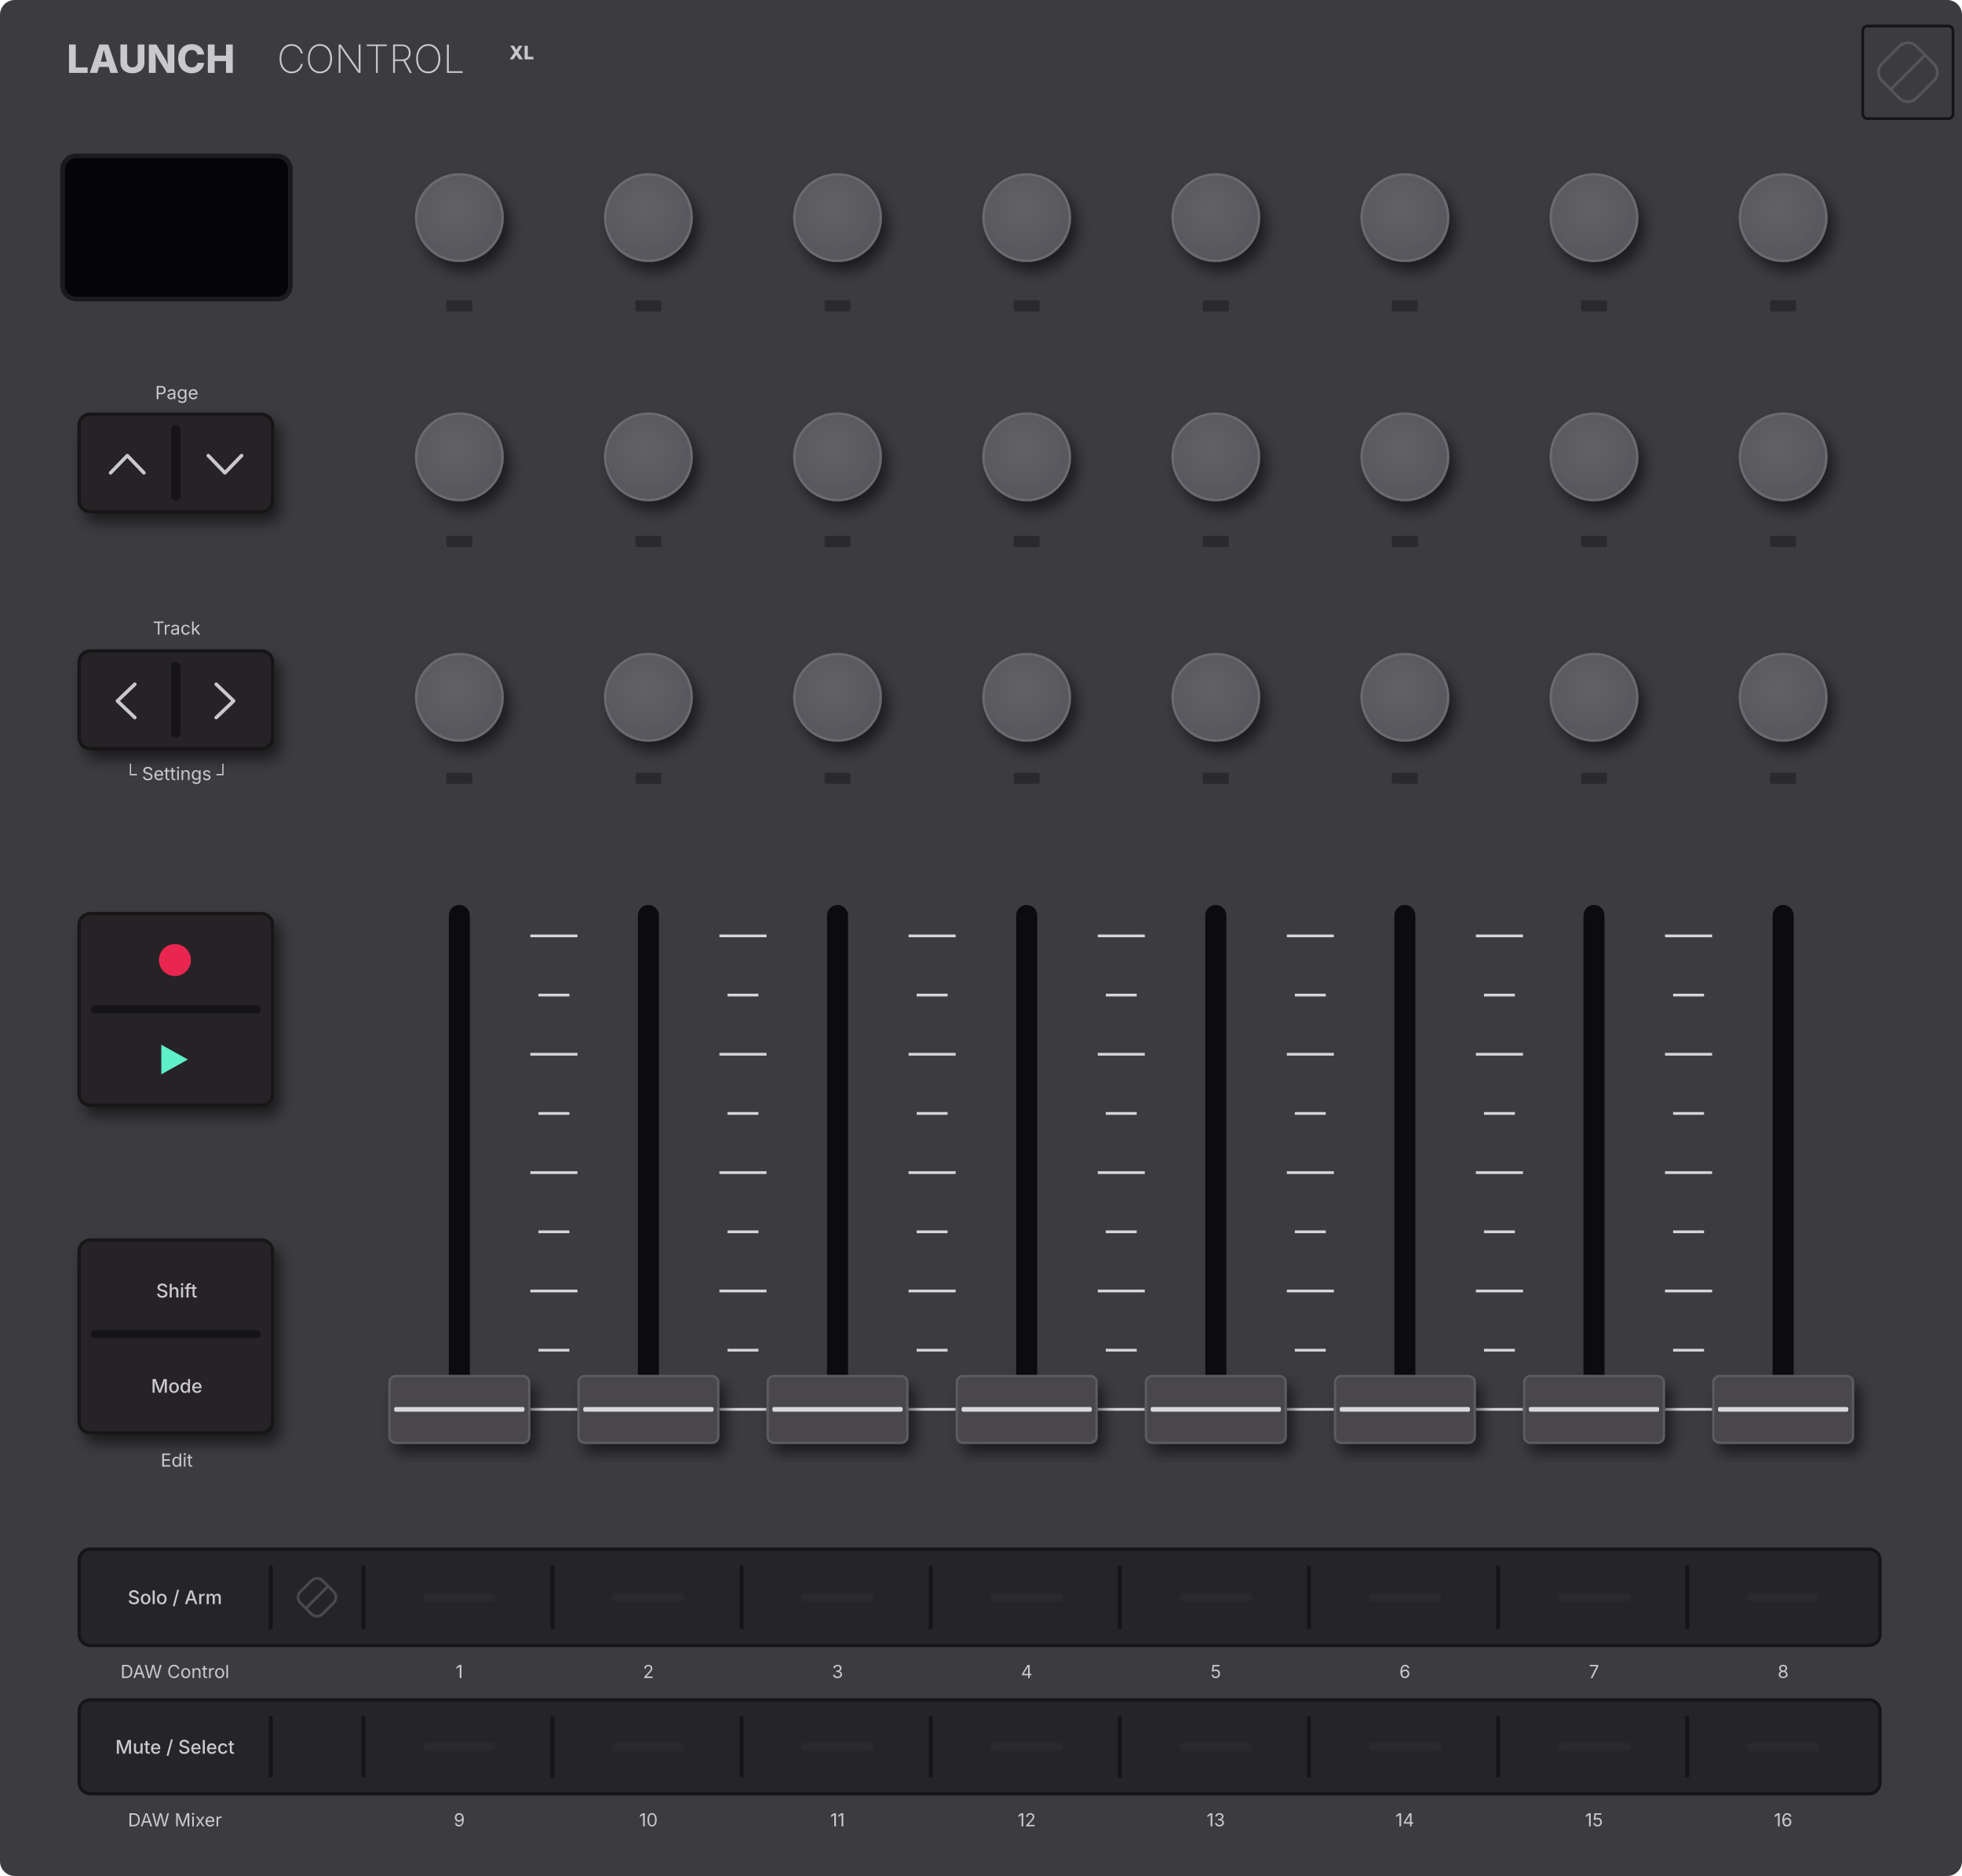
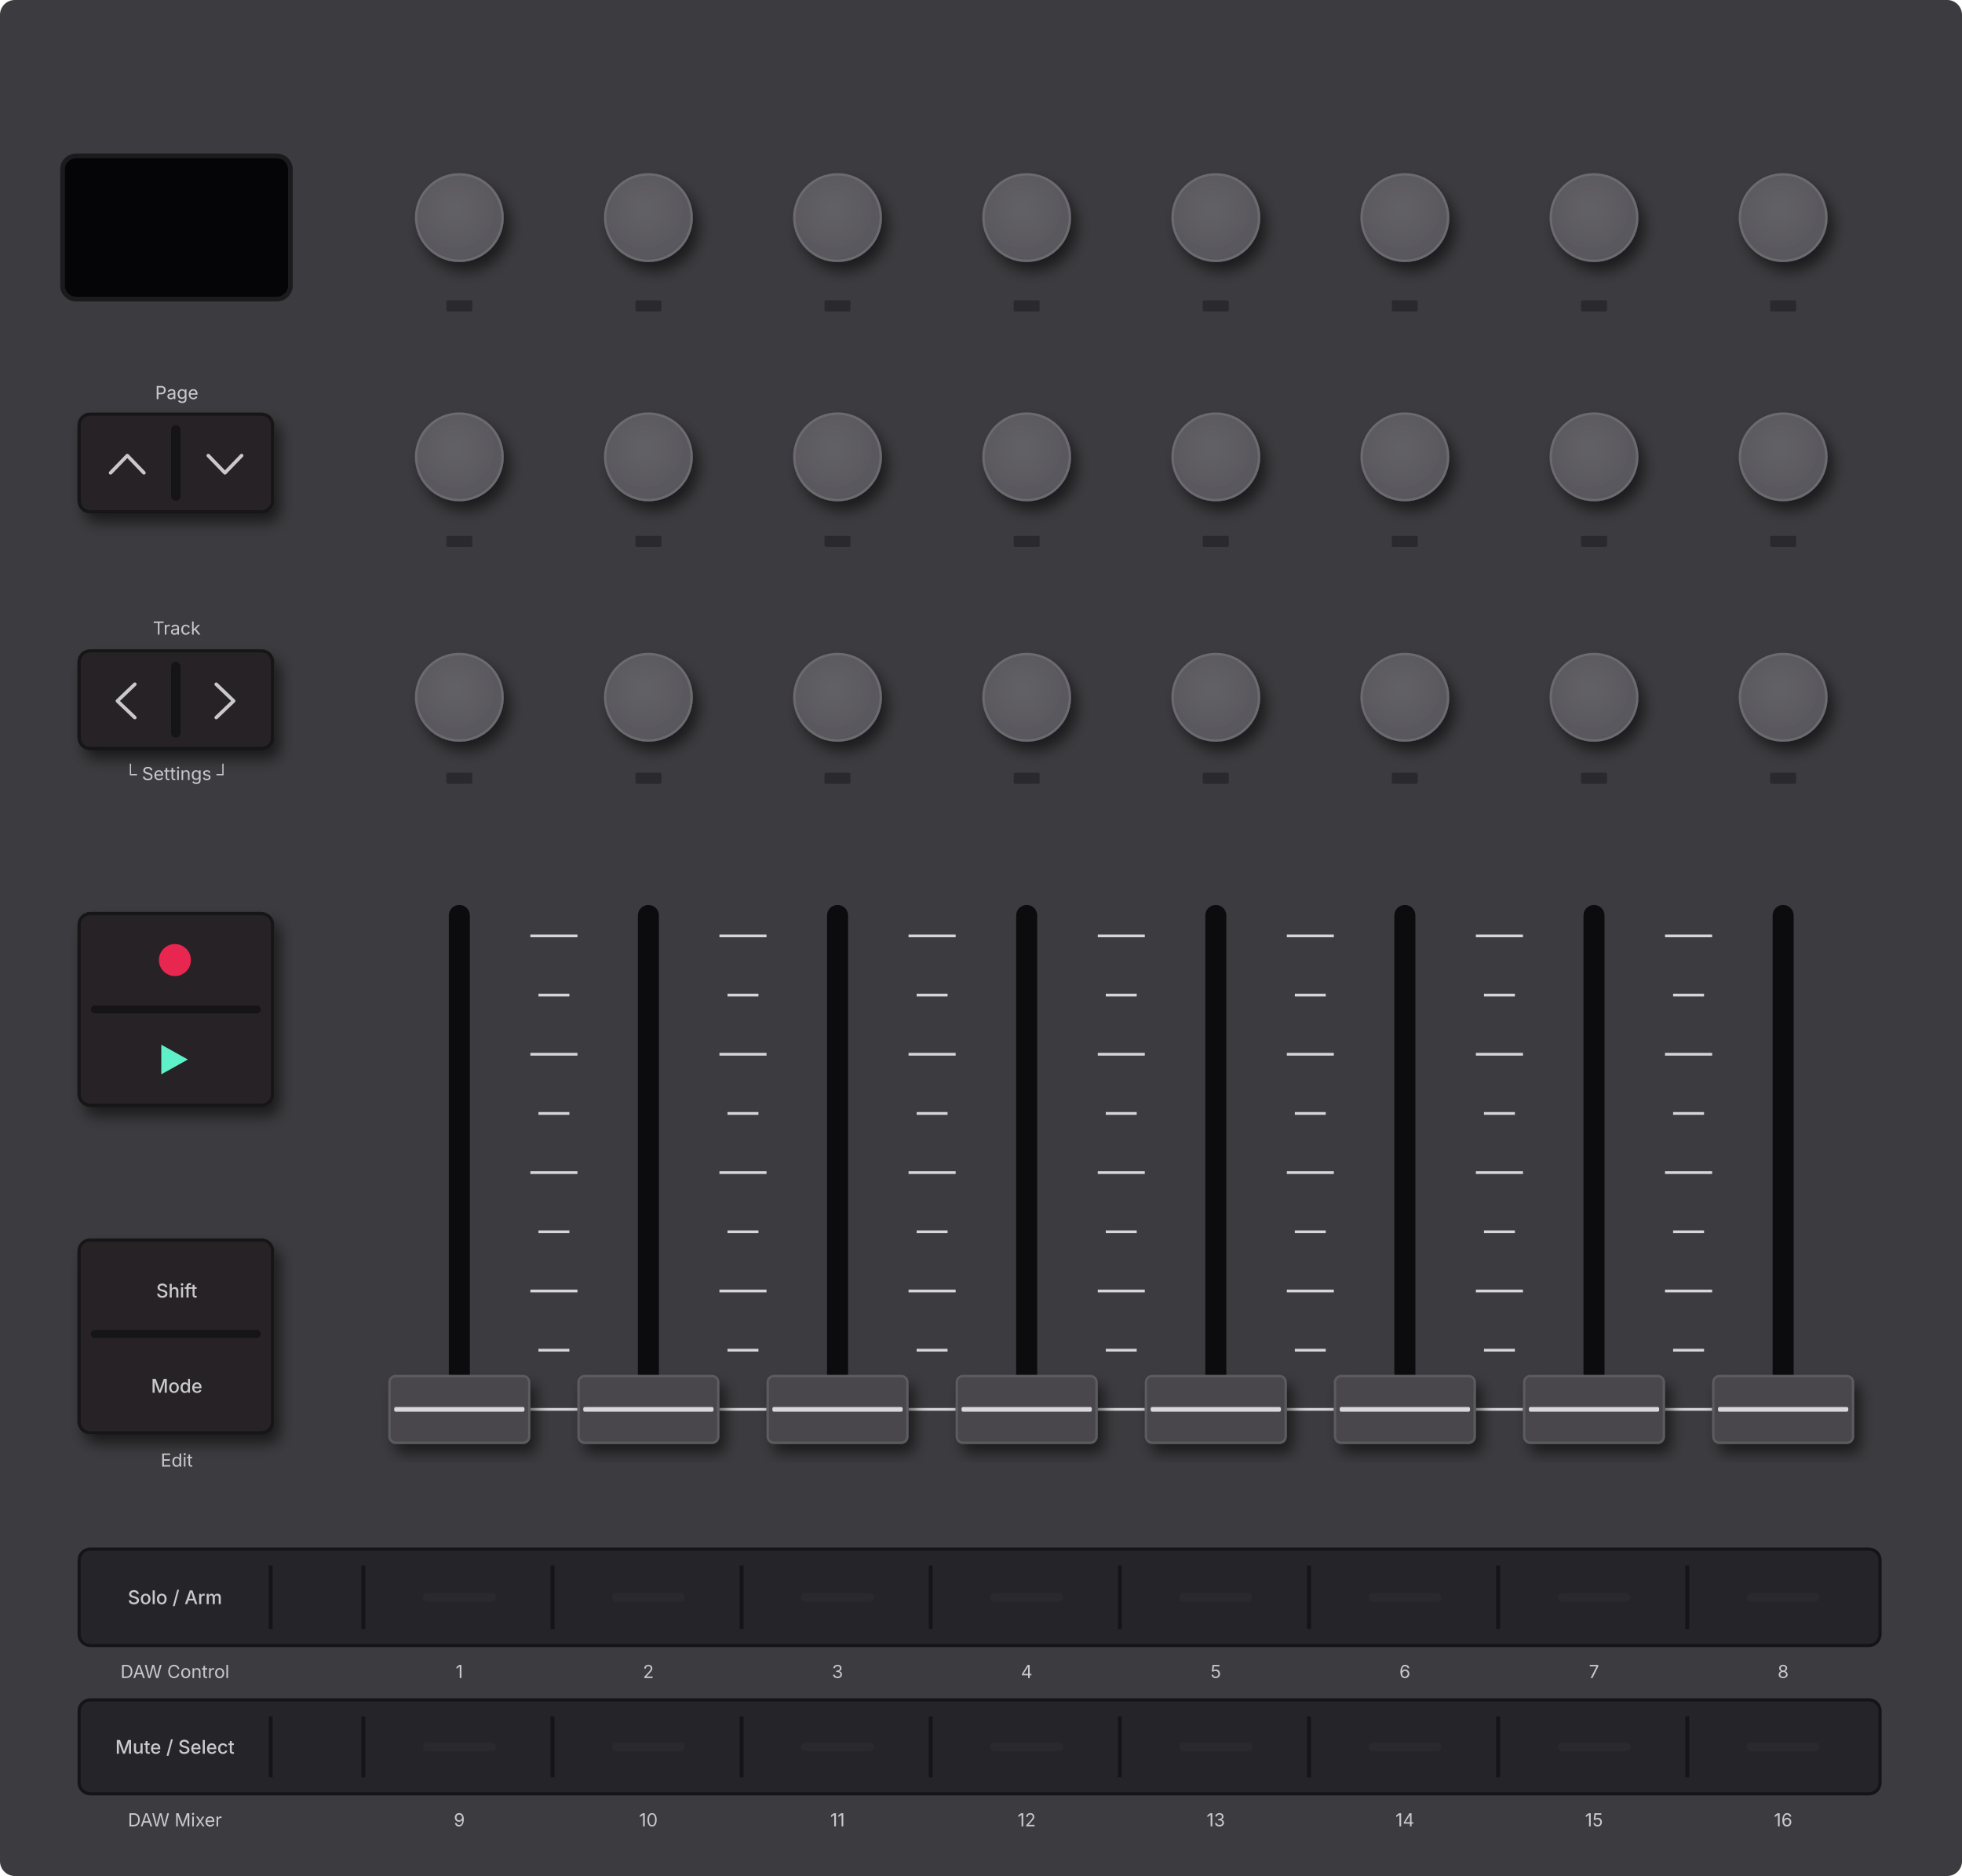
<svg xmlns="http://www.w3.org/2000/svg" viewBox="0 0 250 239" width="1000" height="956">
  <defs>
    <radialGradient id="cap" cx="45%" cy="40%" r="60%">
      <stop offset="0" stop-color="#626166" />
      <stop offset="1" stop-color="#58575c" />
    </radialGradient>
    <filter id="sh" x="-30%" y="-30%" width="160%" height="160%">
      <feDropShadow dx="0.8" dy="1.2" stdDeviation="0.9" flood-color="#000" flood-opacity="0.55" />
    </filter>
    <filter id="glow" x="-50%" y="-50%" width="200%" height="200%">
      <feGaussianBlur stdDeviation="0.35" />
    </filter>
  </defs>
  <rect x="0" y="0" width="250" height="239" rx="1.89" fill="#3c3b3f" id="panel" />
-   <text x="8.51" y="9.29" font-family="Inter, 'Helvetica Neue', Arial, sans-serif" font-size="4.98" font-weight="800" fill="#c9c9cd" textLength="26.22" lengthAdjust="spacingAndGlyphs">LAUNCH</text>
-   <text x="35.28" y="9.29" font-family="Inter, 'Helvetica Neue', Arial, sans-serif" font-size="4.98" font-weight="200" fill="#c9c9cd" textLength="28.35" lengthAdjust="spacingAndGlyphs">CONTROL</text>
-   <text x="64.89" y="7.56" font-family="Inter, 'Helvetica Neue', Arial, sans-serif" font-size="2.38" font-weight="800" fill="#c9c9cd" textLength="4.09" lengthAdjust="spacingAndGlyphs">XL</text>
-   <g id="novation-plate">
-     <rect x="237.35" y="3.31" width="11.5" height="11.81" rx="0.6" fill="none" stroke="#151417" stroke-width="0.35" />
-     <g transform="translate(243.1 9.21) rotate(45)" fill="none" stroke="#56555a" stroke-width="0.35">
-       <rect x="-3.11" y="-3.11" width="6.21" height="6.21" rx="1.55" />
-       <line x1="0" y1="-3.11" x2="0" y2="3.11" />
-     </g>
-   </g>
  <g id="screen">
    <rect x="7.67" y="19.56" width="29.63" height="18.84" rx="2.02" fill="#1b1a1d" />
    <rect x="8.27" y="20.16" width="28.43" height="17.64" rx="1.42" fill="#050507" />
    <rect x="9.88" y="22.68" width="25.2" height="12.6" rx="0" id="screen-active" fill="#050507" data-pixels="128x64" />
  </g>
  <rect x="10.08" y="52.76" width="24.65" height="12.44" rx="1.4" fill="#252428" stroke="#151417" stroke-width="0.4" filter="url(#sh)" />
  <line x1="22.4" y1="54.76" x2="22.4" y2="63.2" stroke="#151417" stroke-width="1.2" stroke-linecap="round" />
  <text x="22.52" y="50.01" font-family="Inter, 'Helvetica Neue', Arial, sans-serif" font-size="2.3" font-weight="400" text-anchor="middle" dominant-baseline="central" fill="#c9c9cd">Page</text>
  <rect x="10.08" y="82.92" width="24.65" height="12.45" rx="1.4" fill="#252428" stroke="#151417" stroke-width="0.4" filter="url(#sh)" />
  <line x1="22.4" y1="84.92" x2="22.4" y2="93.37" stroke="#151417" stroke-width="1.2" stroke-linecap="round" />
  <text x="22.52" y="80.01" font-family="Inter, 'Helvetica Neue', Arial, sans-serif" font-size="2.3" font-weight="400" text-anchor="middle" dominant-baseline="central" fill="#c9c9cd">Track</text>
  <text x="22.52" y="98.44" font-family="Inter, 'Helvetica Neue', Arial, sans-serif" font-size="2.3" font-weight="400" text-anchor="middle" dominant-baseline="central" fill="#c9c9cd">└ Settings ┘</text>
  <rect x="10.08" y="116.39" width="24.65" height="24.42" rx="1.4" fill="#252428" stroke="#151417" stroke-width="0.4" filter="url(#sh)" />
  <line x1="12.08" y1="128.6" x2="32.73" y2="128.6" stroke="#151417" stroke-width="1" stroke-linecap="round" />
  <rect x="10.08" y="157.97" width="24.65" height="24.57" rx="1.4" fill="#252428" stroke="#151417" stroke-width="0.4" filter="url(#sh)" />
  <line x1="12.08" y1="169.94" x2="32.73" y2="169.94" stroke="#151417" stroke-width="1" stroke-linecap="round" />
  <text x="22.52" y="186.01" font-family="Inter, 'Helvetica Neue', Arial, sans-serif" font-size="2.3" font-weight="400" text-anchor="middle" dominant-baseline="central" fill="#c9c9cd">Edit</text>
  <line x1="67.58" y1="119.23" x2="73.58" y2="119.23" stroke="#d6d6da" stroke-width="0.35" />
  <line x1="68.61" y1="126.77" x2="72.55" y2="126.77" stroke="#d6d6da" stroke-width="0.35" />
  <line x1="67.58" y1="134.31" x2="73.58" y2="134.31" stroke="#d6d6da" stroke-width="0.35" />
  <line x1="68.61" y1="141.85" x2="72.55" y2="141.85" stroke="#d6d6da" stroke-width="0.35" />
  <line x1="67.58" y1="149.39" x2="73.58" y2="149.39" stroke="#d6d6da" stroke-width="0.35" />
  <line x1="68.61" y1="156.93" x2="72.55" y2="156.93" stroke="#d6d6da" stroke-width="0.35" />
  <line x1="67.58" y1="164.47" x2="73.58" y2="164.47" stroke="#d6d6da" stroke-width="0.35" />
  <line x1="68.61" y1="172.01" x2="72.55" y2="172.01" stroke="#d6d6da" stroke-width="0.35" />
  <line x1="67.58" y1="179.55" x2="73.58" y2="179.55" stroke="#d6d6da" stroke-width="0.35" />
  <line x1="91.67" y1="119.23" x2="97.67" y2="119.23" stroke="#d6d6da" stroke-width="0.35" />
  <line x1="92.7" y1="126.77" x2="96.64" y2="126.77" stroke="#d6d6da" stroke-width="0.35" />
  <line x1="91.67" y1="134.31" x2="97.67" y2="134.31" stroke="#d6d6da" stroke-width="0.35" />
  <line x1="92.7" y1="141.85" x2="96.64" y2="141.85" stroke="#d6d6da" stroke-width="0.35" />
  <line x1="91.67" y1="149.39" x2="97.67" y2="149.39" stroke="#d6d6da" stroke-width="0.35" />
  <line x1="92.7" y1="156.93" x2="96.64" y2="156.93" stroke="#d6d6da" stroke-width="0.35" />
  <line x1="91.67" y1="164.47" x2="97.67" y2="164.47" stroke="#d6d6da" stroke-width="0.35" />
  <line x1="92.7" y1="172.01" x2="96.64" y2="172.01" stroke="#d6d6da" stroke-width="0.35" />
  <line x1="91.67" y1="179.55" x2="97.67" y2="179.55" stroke="#d6d6da" stroke-width="0.35" />
  <line x1="115.77" y1="119.23" x2="121.77" y2="119.23" stroke="#d6d6da" stroke-width="0.35" />
  <line x1="116.8" y1="126.77" x2="120.74" y2="126.77" stroke="#d6d6da" stroke-width="0.35" />
  <line x1="115.77" y1="134.31" x2="121.77" y2="134.31" stroke="#d6d6da" stroke-width="0.35" />
  <line x1="116.8" y1="141.85" x2="120.74" y2="141.85" stroke="#d6d6da" stroke-width="0.35" />
  <line x1="115.77" y1="149.39" x2="121.77" y2="149.39" stroke="#d6d6da" stroke-width="0.35" />
  <line x1="116.8" y1="156.93" x2="120.74" y2="156.93" stroke="#d6d6da" stroke-width="0.35" />
  <line x1="115.77" y1="164.47" x2="121.77" y2="164.47" stroke="#d6d6da" stroke-width="0.35" />
  <line x1="116.8" y1="172.01" x2="120.74" y2="172.01" stroke="#d6d6da" stroke-width="0.35" />
  <line x1="115.77" y1="179.55" x2="121.77" y2="179.55" stroke="#d6d6da" stroke-width="0.35" />
  <line x1="139.88" y1="119.23" x2="145.87" y2="119.23" stroke="#d6d6da" stroke-width="0.35" />
  <line x1="140.9" y1="126.77" x2="144.84" y2="126.77" stroke="#d6d6da" stroke-width="0.35" />
  <line x1="139.88" y1="134.31" x2="145.87" y2="134.31" stroke="#d6d6da" stroke-width="0.35" />
  <line x1="140.9" y1="141.85" x2="144.84" y2="141.85" stroke="#d6d6da" stroke-width="0.35" />
  <line x1="139.88" y1="149.39" x2="145.87" y2="149.39" stroke="#d6d6da" stroke-width="0.35" />
  <line x1="140.9" y1="156.93" x2="144.84" y2="156.93" stroke="#d6d6da" stroke-width="0.35" />
  <line x1="139.88" y1="164.47" x2="145.87" y2="164.47" stroke="#d6d6da" stroke-width="0.35" />
  <line x1="140.9" y1="172.01" x2="144.84" y2="172.01" stroke="#d6d6da" stroke-width="0.35" />
  <line x1="139.88" y1="179.55" x2="145.87" y2="179.55" stroke="#d6d6da" stroke-width="0.35" />
  <line x1="163.97" y1="119.23" x2="169.96" y2="119.23" stroke="#d6d6da" stroke-width="0.35" />
  <line x1="164.99" y1="126.77" x2="168.93" y2="126.77" stroke="#d6d6da" stroke-width="0.35" />
  <line x1="163.97" y1="134.31" x2="169.96" y2="134.31" stroke="#d6d6da" stroke-width="0.35" />
  <line x1="164.99" y1="141.85" x2="168.93" y2="141.85" stroke="#d6d6da" stroke-width="0.35" />
  <line x1="163.97" y1="149.39" x2="169.96" y2="149.39" stroke="#d6d6da" stroke-width="0.35" />
  <line x1="164.99" y1="156.93" x2="168.93" y2="156.93" stroke="#d6d6da" stroke-width="0.35" />
  <line x1="163.97" y1="164.47" x2="169.96" y2="164.47" stroke="#d6d6da" stroke-width="0.35" />
  <line x1="164.99" y1="172.01" x2="168.93" y2="172.01" stroke="#d6d6da" stroke-width="0.35" />
  <line x1="163.97" y1="179.55" x2="169.96" y2="179.55" stroke="#d6d6da" stroke-width="0.35" />
  <line x1="188.06" y1="119.23" x2="194.06" y2="119.23" stroke="#d6d6da" stroke-width="0.35" />
  <line x1="189.09" y1="126.77" x2="193.03" y2="126.77" stroke="#d6d6da" stroke-width="0.35" />
  <line x1="188.06" y1="134.31" x2="194.06" y2="134.31" stroke="#d6d6da" stroke-width="0.35" />
  <line x1="189.09" y1="141.85" x2="193.03" y2="141.85" stroke="#d6d6da" stroke-width="0.35" />
  <line x1="188.06" y1="149.39" x2="194.06" y2="149.39" stroke="#d6d6da" stroke-width="0.35" />
  <line x1="189.09" y1="156.93" x2="193.03" y2="156.93" stroke="#d6d6da" stroke-width="0.35" />
  <line x1="188.06" y1="164.47" x2="194.06" y2="164.47" stroke="#d6d6da" stroke-width="0.35" />
  <line x1="189.09" y1="172.01" x2="193.03" y2="172.01" stroke="#d6d6da" stroke-width="0.35" />
  <line x1="188.06" y1="179.55" x2="194.06" y2="179.55" stroke="#d6d6da" stroke-width="0.35" />
  <line x1="212.16" y1="119.23" x2="218.16" y2="119.23" stroke="#d6d6da" stroke-width="0.35" />
  <line x1="213.19" y1="126.77" x2="217.13" y2="126.77" stroke="#d6d6da" stroke-width="0.35" />
  <line x1="212.16" y1="134.31" x2="218.16" y2="134.31" stroke="#d6d6da" stroke-width="0.35" />
  <line x1="213.19" y1="141.85" x2="217.13" y2="141.85" stroke="#d6d6da" stroke-width="0.35" />
  <line x1="212.16" y1="149.39" x2="218.16" y2="149.39" stroke="#d6d6da" stroke-width="0.35" />
  <line x1="213.19" y1="156.93" x2="217.13" y2="156.93" stroke="#d6d6da" stroke-width="0.35" />
  <line x1="212.16" y1="164.47" x2="218.16" y2="164.47" stroke="#d6d6da" stroke-width="0.35" />
  <line x1="213.19" y1="172.01" x2="217.13" y2="172.01" stroke="#d6d6da" stroke-width="0.35" />
  <line x1="212.16" y1="179.55" x2="218.16" y2="179.55" stroke="#d6d6da" stroke-width="0.35" />
  <rect x="10.08" y="197.35" width="229.48" height="12.28" rx="1.42" fill="#252428" stroke="#151417" stroke-width="0.4" />
  <line x1="34.49" y1="199.45" x2="34.49" y2="207.53" stroke="#151417" stroke-width="0.5" />
  <line x1="46.3" y1="199.45" x2="46.3" y2="207.53" stroke="#151417" stroke-width="0.5" />
  <line x1="70.4" y1="199.45" x2="70.4" y2="207.53" stroke="#151417" stroke-width="0.5" />
  <line x1="94.5" y1="199.45" x2="94.5" y2="207.53" stroke="#151417" stroke-width="0.5" />
  <line x1="118.6" y1="199.45" x2="118.6" y2="207.53" stroke="#151417" stroke-width="0.5" />
  <line x1="142.69" y1="199.45" x2="142.69" y2="207.53" stroke="#151417" stroke-width="0.5" />
  <line x1="166.79" y1="199.45" x2="166.79" y2="207.53" stroke="#151417" stroke-width="0.5" />
  <line x1="190.89" y1="199.45" x2="190.89" y2="207.53" stroke="#151417" stroke-width="0.5" />
  <line x1="214.99" y1="199.45" x2="214.99" y2="207.53" stroke="#151417" stroke-width="0.5" />
  <rect x="10.08" y="216.56" width="229.48" height="11.97" rx="1.42" fill="#252428" stroke="#151417" stroke-width="0.4" />
  <line x1="34.49" y1="218.66" x2="34.49" y2="226.43" stroke="#151417" stroke-width="0.5" />
  <line x1="46.3" y1="218.66" x2="46.3" y2="226.43" stroke="#151417" stroke-width="0.5" />
  <line x1="70.4" y1="218.66" x2="70.4" y2="226.43" stroke="#151417" stroke-width="0.5" />
  <line x1="94.5" y1="218.66" x2="94.5" y2="226.43" stroke="#151417" stroke-width="0.5" />
  <line x1="118.6" y1="218.66" x2="118.6" y2="226.43" stroke="#151417" stroke-width="0.5" />
  <line x1="142.69" y1="218.66" x2="142.69" y2="226.43" stroke="#151417" stroke-width="0.5" />
  <line x1="166.79" y1="218.66" x2="166.79" y2="226.43" stroke="#151417" stroke-width="0.5" />
  <line x1="190.89" y1="218.66" x2="190.89" y2="226.43" stroke="#151417" stroke-width="0.5" />
  <line x1="214.99" y1="218.66" x2="214.99" y2="226.43" stroke="#151417" stroke-width="0.5" />
  <text x="22.29" y="212.94" font-family="Inter, 'Helvetica Neue', Arial, sans-serif" font-size="2.3" font-weight="400" text-anchor="middle" dominant-baseline="central" fill="#c9c9cd">DAW Control</text>
  <text x="22.29" y="231.84" font-family="Inter, 'Helvetica Neue', Arial, sans-serif" font-size="2.3" font-weight="400" text-anchor="middle" dominant-baseline="central" fill="#c9c9cd">DAW Mixer</text>
  <text x="58.53" y="212.94" font-family="Inter, 'Helvetica Neue', Arial, sans-serif" font-size="2.3" font-weight="400" text-anchor="middle" dominant-baseline="central" fill="#c9c9cd">1</text>
  <text x="58.53" y="231.84" font-family="Inter, 'Helvetica Neue', Arial, sans-serif" font-size="2.3" font-weight="400" text-anchor="middle" dominant-baseline="central" fill="#c9c9cd">9</text>
  <text x="82.62" y="212.94" font-family="Inter, 'Helvetica Neue', Arial, sans-serif" font-size="2.3" font-weight="400" text-anchor="middle" dominant-baseline="central" fill="#c9c9cd">2</text>
  <text x="82.62" y="231.84" font-family="Inter, 'Helvetica Neue', Arial, sans-serif" font-size="2.3" font-weight="400" text-anchor="middle" dominant-baseline="central" fill="#c9c9cd">10</text>
  <text x="106.72" y="212.94" font-family="Inter, 'Helvetica Neue', Arial, sans-serif" font-size="2.3" font-weight="400" text-anchor="middle" dominant-baseline="central" fill="#c9c9cd">3</text>
  <text x="106.72" y="231.84" font-family="Inter, 'Helvetica Neue', Arial, sans-serif" font-size="2.3" font-weight="400" text-anchor="middle" dominant-baseline="central" fill="#c9c9cd">11</text>
  <text x="130.82" y="212.94" font-family="Inter, 'Helvetica Neue', Arial, sans-serif" font-size="2.3" font-weight="400" text-anchor="middle" dominant-baseline="central" fill="#c9c9cd">4</text>
  <text x="130.82" y="231.84" font-family="Inter, 'Helvetica Neue', Arial, sans-serif" font-size="2.3" font-weight="400" text-anchor="middle" dominant-baseline="central" fill="#c9c9cd">12</text>
  <text x="154.92" y="212.94" font-family="Inter, 'Helvetica Neue', Arial, sans-serif" font-size="2.3" font-weight="400" text-anchor="middle" dominant-baseline="central" fill="#c9c9cd">5</text>
  <text x="154.92" y="231.84" font-family="Inter, 'Helvetica Neue', Arial, sans-serif" font-size="2.3" font-weight="400" text-anchor="middle" dominant-baseline="central" fill="#c9c9cd">13</text>
  <text x="179.01" y="212.94" font-family="Inter, 'Helvetica Neue', Arial, sans-serif" font-size="2.3" font-weight="400" text-anchor="middle" dominant-baseline="central" fill="#c9c9cd">6</text>
  <text x="179.01" y="231.84" font-family="Inter, 'Helvetica Neue', Arial, sans-serif" font-size="2.3" font-weight="400" text-anchor="middle" dominant-baseline="central" fill="#c9c9cd">14</text>
  <text x="203.11" y="212.94" font-family="Inter, 'Helvetica Neue', Arial, sans-serif" font-size="2.3" font-weight="400" text-anchor="middle" dominant-baseline="central" fill="#c9c9cd">7</text>
  <text x="203.11" y="231.84" font-family="Inter, 'Helvetica Neue', Arial, sans-serif" font-size="2.3" font-weight="400" text-anchor="middle" dominant-baseline="central" fill="#c9c9cd">15</text>
  <text x="227.21" y="212.94" font-family="Inter, 'Helvetica Neue', Arial, sans-serif" font-size="2.3" font-weight="400" text-anchor="middle" dominant-baseline="central" fill="#c9c9cd">8</text>
  <text x="227.21" y="231.84" font-family="Inter, 'Helvetica Neue', Arial, sans-serif" font-size="2.3" font-weight="400" text-anchor="middle" dominant-baseline="central" fill="#c9c9cd">16</text>
  <g id="ctl-K11" data-control="K11" data-kind="encoder">
    <circle cx="58.53" cy="27.72" r="5.51" fill="url(#cap)" stroke="#6c6b70" stroke-width="0.3" filter="url(#sh)" />
    <rect x="56.88" y="38.26" width="3.31" height="1.42" rx="0.2" id="led-K11" class="led" fill="#2a292d" />
  </g>
  <g id="ctl-K12" data-control="K12" data-kind="encoder">
    <circle cx="82.62" cy="27.72" r="5.51" fill="url(#cap)" stroke="#6c6b70" stroke-width="0.3" filter="url(#sh)" />
    <rect x="80.97" y="38.26" width="3.31" height="1.42" rx="0.2" id="led-K12" class="led" fill="#2a292d" />
  </g>
  <g id="ctl-K13" data-control="K13" data-kind="encoder">
    <circle cx="106.72" cy="27.72" r="5.51" fill="url(#cap)" stroke="#6c6b70" stroke-width="0.3" filter="url(#sh)" />
    <rect x="105.06" y="38.26" width="3.31" height="1.42" rx="0.2" id="led-K13" class="led" fill="#2a292d" />
  </g>
  <g id="ctl-K14" data-control="K14" data-kind="encoder">
    <circle cx="130.82" cy="27.72" r="5.51" fill="url(#cap)" stroke="#6c6b70" stroke-width="0.3" filter="url(#sh)" />
    <rect x="129.16" y="38.26" width="3.31" height="1.42" rx="0.2" id="led-K14" class="led" fill="#2a292d" />
  </g>
  <g id="ctl-K15" data-control="K15" data-kind="encoder">
    <circle cx="154.92" cy="27.72" r="5.51" fill="url(#cap)" stroke="#6c6b70" stroke-width="0.3" filter="url(#sh)" />
    <rect x="153.26" y="38.26" width="3.31" height="1.42" rx="0.2" id="led-K15" class="led" fill="#2a292d" />
  </g>
  <g id="ctl-K16" data-control="K16" data-kind="encoder">
    <circle cx="179.01" cy="27.72" r="5.51" fill="url(#cap)" stroke="#6c6b70" stroke-width="0.3" filter="url(#sh)" />
    <rect x="177.35" y="38.26" width="3.31" height="1.42" rx="0.2" id="led-K16" class="led" fill="#2a292d" />
  </g>
  <g id="ctl-K17" data-control="K17" data-kind="encoder">
    <circle cx="203.11" cy="27.72" r="5.51" fill="url(#cap)" stroke="#6c6b70" stroke-width="0.3" filter="url(#sh)" />
    <rect x="201.46" y="38.26" width="3.31" height="1.42" rx="0.2" id="led-K17" class="led" fill="#2a292d" />
  </g>
  <g id="ctl-K18" data-control="K18" data-kind="encoder">
    <circle cx="227.21" cy="27.72" r="5.51" fill="url(#cap)" stroke="#6c6b70" stroke-width="0.3" filter="url(#sh)" />
    <rect x="225.56" y="38.26" width="3.31" height="1.42" rx="0.2" id="led-K18" class="led" fill="#2a292d" />
  </g>
  <g id="ctl-K21" data-control="K21" data-kind="encoder">
    <circle cx="58.53" cy="58.2" r="5.51" fill="url(#cap)" stroke="#6c6b70" stroke-width="0.3" filter="url(#sh)" />
    <rect x="56.88" y="68.27" width="3.31" height="1.42" rx="0.2" id="led-K21" class="led" fill="#2a292d" />
  </g>
  <g id="ctl-K22" data-control="K22" data-kind="encoder">
    <circle cx="82.62" cy="58.2" r="5.51" fill="url(#cap)" stroke="#6c6b70" stroke-width="0.3" filter="url(#sh)" />
    <rect x="80.97" y="68.27" width="3.31" height="1.42" rx="0.2" id="led-K22" class="led" fill="#2a292d" />
  </g>
  <g id="ctl-K23" data-control="K23" data-kind="encoder">
    <circle cx="106.72" cy="58.2" r="5.51" fill="url(#cap)" stroke="#6c6b70" stroke-width="0.3" filter="url(#sh)" />
    <rect x="105.06" y="68.27" width="3.31" height="1.42" rx="0.2" id="led-K23" class="led" fill="#2a292d" />
  </g>
  <g id="ctl-K24" data-control="K24" data-kind="encoder">
    <circle cx="130.82" cy="58.2" r="5.51" fill="url(#cap)" stroke="#6c6b70" stroke-width="0.3" filter="url(#sh)" />
    <rect x="129.16" y="68.27" width="3.31" height="1.42" rx="0.2" id="led-K24" class="led" fill="#2a292d" />
  </g>
  <g id="ctl-K25" data-control="K25" data-kind="encoder">
    <circle cx="154.92" cy="58.2" r="5.51" fill="url(#cap)" stroke="#6c6b70" stroke-width="0.3" filter="url(#sh)" />
    <rect x="153.26" y="68.27" width="3.31" height="1.42" rx="0.2" id="led-K25" class="led" fill="#2a292d" />
  </g>
  <g id="ctl-K26" data-control="K26" data-kind="encoder">
    <circle cx="179.01" cy="58.2" r="5.51" fill="url(#cap)" stroke="#6c6b70" stroke-width="0.3" filter="url(#sh)" />
    <rect x="177.35" y="68.27" width="3.31" height="1.42" rx="0.2" id="led-K26" class="led" fill="#2a292d" />
  </g>
  <g id="ctl-K27" data-control="K27" data-kind="encoder">
    <circle cx="203.11" cy="58.2" r="5.51" fill="url(#cap)" stroke="#6c6b70" stroke-width="0.3" filter="url(#sh)" />
    <rect x="201.46" y="68.27" width="3.31" height="1.42" rx="0.2" id="led-K27" class="led" fill="#2a292d" />
  </g>
  <g id="ctl-K28" data-control="K28" data-kind="encoder">
    <circle cx="227.21" cy="58.2" r="5.51" fill="url(#cap)" stroke="#6c6b70" stroke-width="0.3" filter="url(#sh)" />
    <rect x="225.56" y="68.27" width="3.31" height="1.42" rx="0.2" id="led-K28" class="led" fill="#2a292d" />
  </g>
  <g id="ctl-K31" data-control="K31" data-kind="encoder">
    <circle cx="58.53" cy="88.83" r="5.51" fill="url(#cap)" stroke="#6c6b70" stroke-width="0.3" filter="url(#sh)" />
    <rect x="56.88" y="98.44" width="3.31" height="1.42" rx="0.2" id="led-K31" class="led" fill="#2a292d" />
  </g>
  <g id="ctl-K32" data-control="K32" data-kind="encoder">
    <circle cx="82.62" cy="88.83" r="5.51" fill="url(#cap)" stroke="#6c6b70" stroke-width="0.3" filter="url(#sh)" />
    <rect x="80.97" y="98.44" width="3.31" height="1.42" rx="0.2" id="led-K32" class="led" fill="#2a292d" />
  </g>
  <g id="ctl-K33" data-control="K33" data-kind="encoder">
    <circle cx="106.72" cy="88.83" r="5.51" fill="url(#cap)" stroke="#6c6b70" stroke-width="0.3" filter="url(#sh)" />
    <rect x="105.06" y="98.44" width="3.31" height="1.42" rx="0.2" id="led-K33" class="led" fill="#2a292d" />
  </g>
  <g id="ctl-K34" data-control="K34" data-kind="encoder">
    <circle cx="130.82" cy="88.83" r="5.51" fill="url(#cap)" stroke="#6c6b70" stroke-width="0.3" filter="url(#sh)" />
    <rect x="129.16" y="98.44" width="3.31" height="1.42" rx="0.2" id="led-K34" class="led" fill="#2a292d" />
  </g>
  <g id="ctl-K35" data-control="K35" data-kind="encoder">
    <circle cx="154.92" cy="88.83" r="5.51" fill="url(#cap)" stroke="#6c6b70" stroke-width="0.3" filter="url(#sh)" />
    <rect x="153.26" y="98.44" width="3.31" height="1.42" rx="0.2" id="led-K35" class="led" fill="#2a292d" />
  </g>
  <g id="ctl-K36" data-control="K36" data-kind="encoder">
    <circle cx="179.01" cy="88.83" r="5.51" fill="url(#cap)" stroke="#6c6b70" stroke-width="0.3" filter="url(#sh)" />
    <rect x="177.35" y="98.44" width="3.31" height="1.42" rx="0.2" id="led-K36" class="led" fill="#2a292d" />
  </g>
  <g id="ctl-K37" data-control="K37" data-kind="encoder">
    <circle cx="203.11" cy="88.83" r="5.51" fill="url(#cap)" stroke="#6c6b70" stroke-width="0.3" filter="url(#sh)" />
    <rect x="201.46" y="98.44" width="3.31" height="1.42" rx="0.2" id="led-K37" class="led" fill="#2a292d" />
  </g>
  <g id="ctl-K38" data-control="K38" data-kind="encoder">
    <circle cx="227.21" cy="88.83" r="5.51" fill="url(#cap)" stroke="#6c6b70" stroke-width="0.3" filter="url(#sh)" />
    <rect x="225.56" y="98.44" width="3.31" height="1.42" rx="0.2" id="led-K38" class="led" fill="#2a292d" />
  </g>
  <g id="ctl-F1" data-control="F1" data-kind="fader">
    <rect x="57.19" y="115.29" width="2.68" height="68.04" rx="1.34" fill="#0c0b0e" />
    <g class="fader-cap" data-travel="119.23 179.55" transform="translate(0 179.55)" filter="url(#sh)">
      <rect x="49.63" y="-4.25" width="17.8" height="8.51" rx="0.8" fill="#48474c" stroke="#5c5b60" stroke-width="0.3" />
      <rect x="50.23" y="-0.3" width="16.6" height="0.6" rx="0.2" fill="#d8d8dc" />
    </g>
  </g>
  <g id="ctl-F2" data-control="F2" data-kind="fader">
    <rect x="81.28" y="115.29" width="2.68" height="68.04" rx="1.34" fill="#0c0b0e" />
    <g class="fader-cap" data-travel="119.23 179.55" transform="translate(0 179.55)" filter="url(#sh)">
      <rect x="73.72" y="-4.25" width="17.8" height="8.51" rx="0.8" fill="#48474c" stroke="#5c5b60" stroke-width="0.3" />
      <rect x="74.32" y="-0.3" width="16.6" height="0.6" rx="0.2" fill="#d8d8dc" />
    </g>
  </g>
  <g id="ctl-F3" data-control="F3" data-kind="fader">
    <rect x="105.38" y="115.29" width="2.68" height="68.04" rx="1.34" fill="#0c0b0e" />
    <g class="fader-cap" data-travel="119.23 179.55" transform="translate(0 179.55)" filter="url(#sh)">
      <rect x="97.82" y="-4.25" width="17.8" height="8.51" rx="0.8" fill="#48474c" stroke="#5c5b60" stroke-width="0.3" />
      <rect x="98.42" y="-0.3" width="16.6" height="0.6" rx="0.2" fill="#d8d8dc" />
    </g>
  </g>
  <g id="ctl-F4" data-control="F4" data-kind="fader">
    <rect x="129.48" y="115.29" width="2.68" height="68.04" rx="1.34" fill="#0c0b0e" />
    <g class="fader-cap" data-travel="119.23 179.55" transform="translate(0 179.55)" filter="url(#sh)">
      <rect x="121.92" y="-4.25" width="17.8" height="8.51" rx="0.8" fill="#48474c" stroke="#5c5b60" stroke-width="0.3" />
      <rect x="122.52" y="-0.3" width="16.6" height="0.6" rx="0.2" fill="#d8d8dc" />
    </g>
  </g>
  <g id="ctl-F5" data-control="F5" data-kind="fader">
    <rect x="153.58" y="115.29" width="2.68" height="68.04" rx="1.34" fill="#0c0b0e" />
    <g class="fader-cap" data-travel="119.23 179.55" transform="translate(0 179.55)" filter="url(#sh)">
      <rect x="146.02" y="-4.25" width="17.8" height="8.51" rx="0.8" fill="#48474c" stroke="#5c5b60" stroke-width="0.3" />
      <rect x="146.62" y="-0.3" width="16.6" height="0.6" rx="0.2" fill="#d8d8dc" />
    </g>
  </g>
  <g id="ctl-F6" data-control="F6" data-kind="fader">
    <rect x="177.67" y="115.29" width="2.68" height="68.04" rx="1.34" fill="#0c0b0e" />
    <g class="fader-cap" data-travel="119.23 179.55" transform="translate(0 179.55)" filter="url(#sh)">
      <rect x="170.11" y="-4.25" width="17.8" height="8.51" rx="0.8" fill="#48474c" stroke="#5c5b60" stroke-width="0.3" />
      <rect x="170.71" y="-0.3" width="16.6" height="0.6" rx="0.2" fill="#d8d8dc" />
    </g>
  </g>
  <g id="ctl-F7" data-control="F7" data-kind="fader">
    <rect x="201.77" y="115.29" width="2.68" height="68.04" rx="1.34" fill="#0c0b0e" />
    <g class="fader-cap" data-travel="119.23 179.55" transform="translate(0 179.55)" filter="url(#sh)">
      <rect x="194.21" y="-4.25" width="17.8" height="8.51" rx="0.8" fill="#48474c" stroke="#5c5b60" stroke-width="0.3" />
      <rect x="194.81" y="-0.3" width="16.6" height="0.6" rx="0.2" fill="#d8d8dc" />
    </g>
  </g>
  <g id="ctl-F8" data-control="F8" data-kind="fader">
    <rect x="225.87" y="115.29" width="2.68" height="68.04" rx="1.34" fill="#0c0b0e" />
    <g class="fader-cap" data-travel="119.23 179.55" transform="translate(0 179.55)" filter="url(#sh)">
      <rect x="218.31" y="-4.25" width="17.8" height="8.51" rx="0.8" fill="#48474c" stroke="#5c5b60" stroke-width="0.3" />
      <rect x="218.91" y="-0.3" width="16.6" height="0.6" rx="0.2" fill="#d8d8dc" />
    </g>
  </g>
  <g id="ctl-T1" data-control="T1" data-kind="button">
    <rect x="46.3" y="197.35" width="24.1" height="12.28" rx="0" fill="transparent" class="hit" />
    <rect x="53.89" y="202.94" width="9.29" height="1.1" rx="0.55" id="led-T1" class="led" fill="#2a292d" />
  </g>
  <g id="ctl-T2" data-control="T2" data-kind="button">
    <rect x="70.4" y="197.35" width="24.1" height="12.28" rx="0" fill="transparent" class="hit" />
    <rect x="77.98" y="202.94" width="9.29" height="1.1" rx="0.55" id="led-T2" class="led" fill="#2a292d" />
  </g>
  <g id="ctl-T3" data-control="T3" data-kind="button">
    <rect x="94.5" y="197.35" width="24.1" height="12.28" rx="0" fill="transparent" class="hit" />
    <rect x="102.08" y="202.94" width="9.29" height="1.1" rx="0.55" id="led-T3" class="led" fill="#2a292d" />
  </g>
  <g id="ctl-T4" data-control="T4" data-kind="button">
    <rect x="118.6" y="197.35" width="24.1" height="12.28" rx="0" fill="transparent" class="hit" />
    <rect x="126.17" y="202.94" width="9.29" height="1.1" rx="0.55" id="led-T4" class="led" fill="#2a292d" />
  </g>
  <g id="ctl-T5" data-control="T5" data-kind="button">
    <rect x="142.7" y="197.35" width="24.1" height="12.28" rx="0" fill="transparent" class="hit" />
    <rect x="150.27" y="202.94" width="9.29" height="1.1" rx="0.55" id="led-T5" class="led" fill="#2a292d" />
  </g>
  <g id="ctl-T6" data-control="T6" data-kind="button">
    <rect x="166.8" y="197.35" width="24.1" height="12.28" rx="0" fill="transparent" class="hit" />
    <rect x="174.36" y="202.94" width="9.29" height="1.1" rx="0.55" id="led-T6" class="led" fill="#2a292d" />
  </g>
  <g id="ctl-T7" data-control="T7" data-kind="button">
    <rect x="190.9" y="197.35" width="24.1" height="12.28" rx="0" fill="transparent" class="hit" />
    <rect x="198.47" y="202.94" width="9.29" height="1.1" rx="0.55" id="led-T7" class="led" fill="#2a292d" />
  </g>
  <g id="ctl-T8" data-control="T8" data-kind="button">
    <rect x="215" y="197.35" width="24.1" height="12.28" rx="0" fill="transparent" class="hit" />
    <rect x="222.56" y="202.94" width="9.29" height="1.1" rx="0.55" id="led-T8" class="led" fill="#2a292d" />
  </g>
  <g id="ctl-B1" data-control="B1" data-kind="button">
    <rect x="46.3" y="216.56" width="24.1" height="11.97" rx="0" fill="transparent" class="hit" />
    <rect x="53.89" y="222" width="9.29" height="1.1" rx="0.55" id="led-B1" class="led" fill="#2a292d" />
  </g>
  <g id="ctl-B2" data-control="B2" data-kind="button">
    <rect x="70.4" y="216.56" width="24.1" height="11.97" rx="0" fill="transparent" class="hit" />
    <rect x="77.98" y="222" width="9.29" height="1.1" rx="0.55" id="led-B2" class="led" fill="#2a292d" />
  </g>
  <g id="ctl-B3" data-control="B3" data-kind="button">
    <rect x="94.5" y="216.56" width="24.1" height="11.97" rx="0" fill="transparent" class="hit" />
    <rect x="102.08" y="222" width="9.29" height="1.1" rx="0.55" id="led-B3" class="led" fill="#2a292d" />
  </g>
  <g id="ctl-B4" data-control="B4" data-kind="button">
    <rect x="118.6" y="216.56" width="24.1" height="11.97" rx="0" fill="transparent" class="hit" />
    <rect x="126.17" y="222" width="9.29" height="1.1" rx="0.55" id="led-B4" class="led" fill="#2a292d" />
  </g>
  <g id="ctl-B5" data-control="B5" data-kind="button">
    <rect x="142.7" y="216.56" width="24.1" height="11.97" rx="0" fill="transparent" class="hit" />
    <rect x="150.27" y="222" width="9.29" height="1.1" rx="0.55" id="led-B5" class="led" fill="#2a292d" />
  </g>
  <g id="ctl-B6" data-control="B6" data-kind="button">
    <rect x="166.8" y="216.56" width="24.1" height="11.97" rx="0" fill="transparent" class="hit" />
    <rect x="174.36" y="222" width="9.29" height="1.1" rx="0.55" id="led-B6" class="led" fill="#2a292d" />
  </g>
  <g id="ctl-B7" data-control="B7" data-kind="button">
    <rect x="190.9" y="216.56" width="24.1" height="11.97" rx="0" fill="transparent" class="hit" />
    <rect x="198.47" y="222" width="9.29" height="1.1" rx="0.55" id="led-B7" class="led" fill="#2a292d" />
  </g>
  <g id="ctl-B8" data-control="B8" data-kind="button">
    <rect x="215" y="216.56" width="24.1" height="11.97" rx="0" fill="transparent" class="hit" />
    <rect x="222.56" y="222" width="9.29" height="1.1" rx="0.55" id="led-B8" class="led" fill="#2a292d" />
  </g>
  <g id="ctl-SOLO" data-control="SOLO" data-kind="button">
    <rect x="10.08" y="197.35" width="24.41" height="12.28" rx="0" fill="transparent" class="hit" />
    <text x="22.29" y="203.49" font-family="Inter, 'Helvetica Neue', Arial, sans-serif" font-size="2.4" font-weight="500" text-anchor="middle" dominant-baseline="central" fill="#c9c9cd" id="led-SOLO" class="led">Solo / Arm</text>
  </g>
  <g id="ctl-MUTE" data-control="MUTE" data-kind="button">
    <rect x="10.08" y="216.56" width="24.41" height="11.97" rx="0" fill="transparent" class="hit" />
    <text x="22.29" y="222.55" font-family="Inter, 'Helvetica Neue', Arial, sans-serif" font-size="2.4" font-weight="500" text-anchor="middle" dominant-baseline="central" fill="#c9c9cd" id="led-MUTE" class="led">Mute / Select</text>
  </g>
  <g id="ctl-LOGO" data-control="LOGO" data-kind="button">
    <rect x="34.49" y="197.35" width="11.81" height="12.28" rx="0" fill="transparent" class="hit" />
-     <g id="led-LOGO" class="led" transform="translate(40.39 203.49) rotate(45)" fill="none" stroke="#4a494e" stroke-width="0.35">
-       <rect x="-2.0" y="-2.0" width="4.0" height="4.0" rx="1.0" />
-       <line x1="0" y1="-2.0" x2="0" y2="2.0" />
-     </g>
  </g>
  <g id="ctl-PAGE_UP" data-control="PAGE_UP" data-kind="button">
    <rect x="10.08" y="52.76" width="12.32" height="12.44" rx="0" fill="transparent" class="hit" />
    <polyline id="led-PAGE_UP" class="led" points="14.09,60.24 16.22,58.04 18.34,60.24" fill="none" stroke="#c9c9cd" stroke-width="0.45" stroke-linecap="round" stroke-linejoin="round" />
  </g>
  <g id="ctl-PAGE_DOWN" data-control="PAGE_DOWN" data-kind="button">
    <rect x="22.4" y="52.76" width="12.33" height="12.44" rx="0" fill="transparent" class="hit" />
    <polyline id="led-PAGE_DOWN" class="led" points="26.54,58.04 28.66,60.24 30.79,58.04" fill="none" stroke="#c9c9cd" stroke-width="0.45" stroke-linecap="round" stroke-linejoin="round" />
  </g>
  <g id="ctl-TRACK_LEFT" data-control="TRACK_LEFT" data-kind="button">
    <rect x="10.08" y="82.92" width="12.32" height="12.45" rx="0" fill="transparent" class="hit" />
    <polyline id="led-TRACK_LEFT" class="led" points="17.18,87.17 14.96,89.3 17.18,91.42" fill="none" stroke="#c9c9cd" stroke-width="0.45" stroke-linecap="round" stroke-linejoin="round" />
  </g>
  <g id="ctl-TRACK_RIGHT" data-control="TRACK_RIGHT" data-kind="button">
    <rect x="22.4" y="82.92" width="12.33" height="12.45" rx="0" fill="transparent" class="hit" />
    <polyline id="led-TRACK_RIGHT" class="led" points="27.55,87.17 29.77,89.3 27.55,91.42" fill="none" stroke="#c9c9cd" stroke-width="0.45" stroke-linecap="round" stroke-linejoin="round" />
  </g>
  <g id="ctl-REC" data-control="REC" data-kind="button">
    <rect x="10.08" y="116.39" width="24.65" height="12.21" rx="0" fill="transparent" class="hit" />
    <circle id="led-REC" class="led" cx="22.29" cy="122.31" r="2.04" fill="#e8264f" />
  </g>
  <g id="ctl-PLAY" data-control="PLAY" data-kind="button">
    <rect x="10.08" y="128.6" width="24.65" height="12.21" rx="0" fill="transparent" class="hit" />
    <polygon id="led-PLAY" class="led" points="20.55,133.09 23.94,134.98 20.55,136.87" fill="#5ef0c8" />
  </g>
  <g id="ctl-SHIFT" data-control="SHIFT" data-kind="button">
    <rect x="10.08" y="157.97" width="24.65" height="11.97" rx="0" fill="transparent" class="hit" />
    <text x="22.52" y="164.43" font-family="Inter, 'Helvetica Neue', Arial, sans-serif" font-size="2.4" font-weight="500" text-anchor="middle" dominant-baseline="central" fill="#c9c9cd">Shift</text>
  </g>
  <g id="ctl-MODE" data-control="MODE" data-kind="button">
    <rect x="10.08" y="169.94" width="24.65" height="12.6" rx="0" fill="transparent" class="hit" />
    <text x="22.52" y="176.56" font-family="Inter, 'Helvetica Neue', Arial, sans-serif" font-size="2.4" font-weight="500" text-anchor="middle" dominant-baseline="central" fill="#c9c9cd">Mode</text>
  </g>
</svg>
